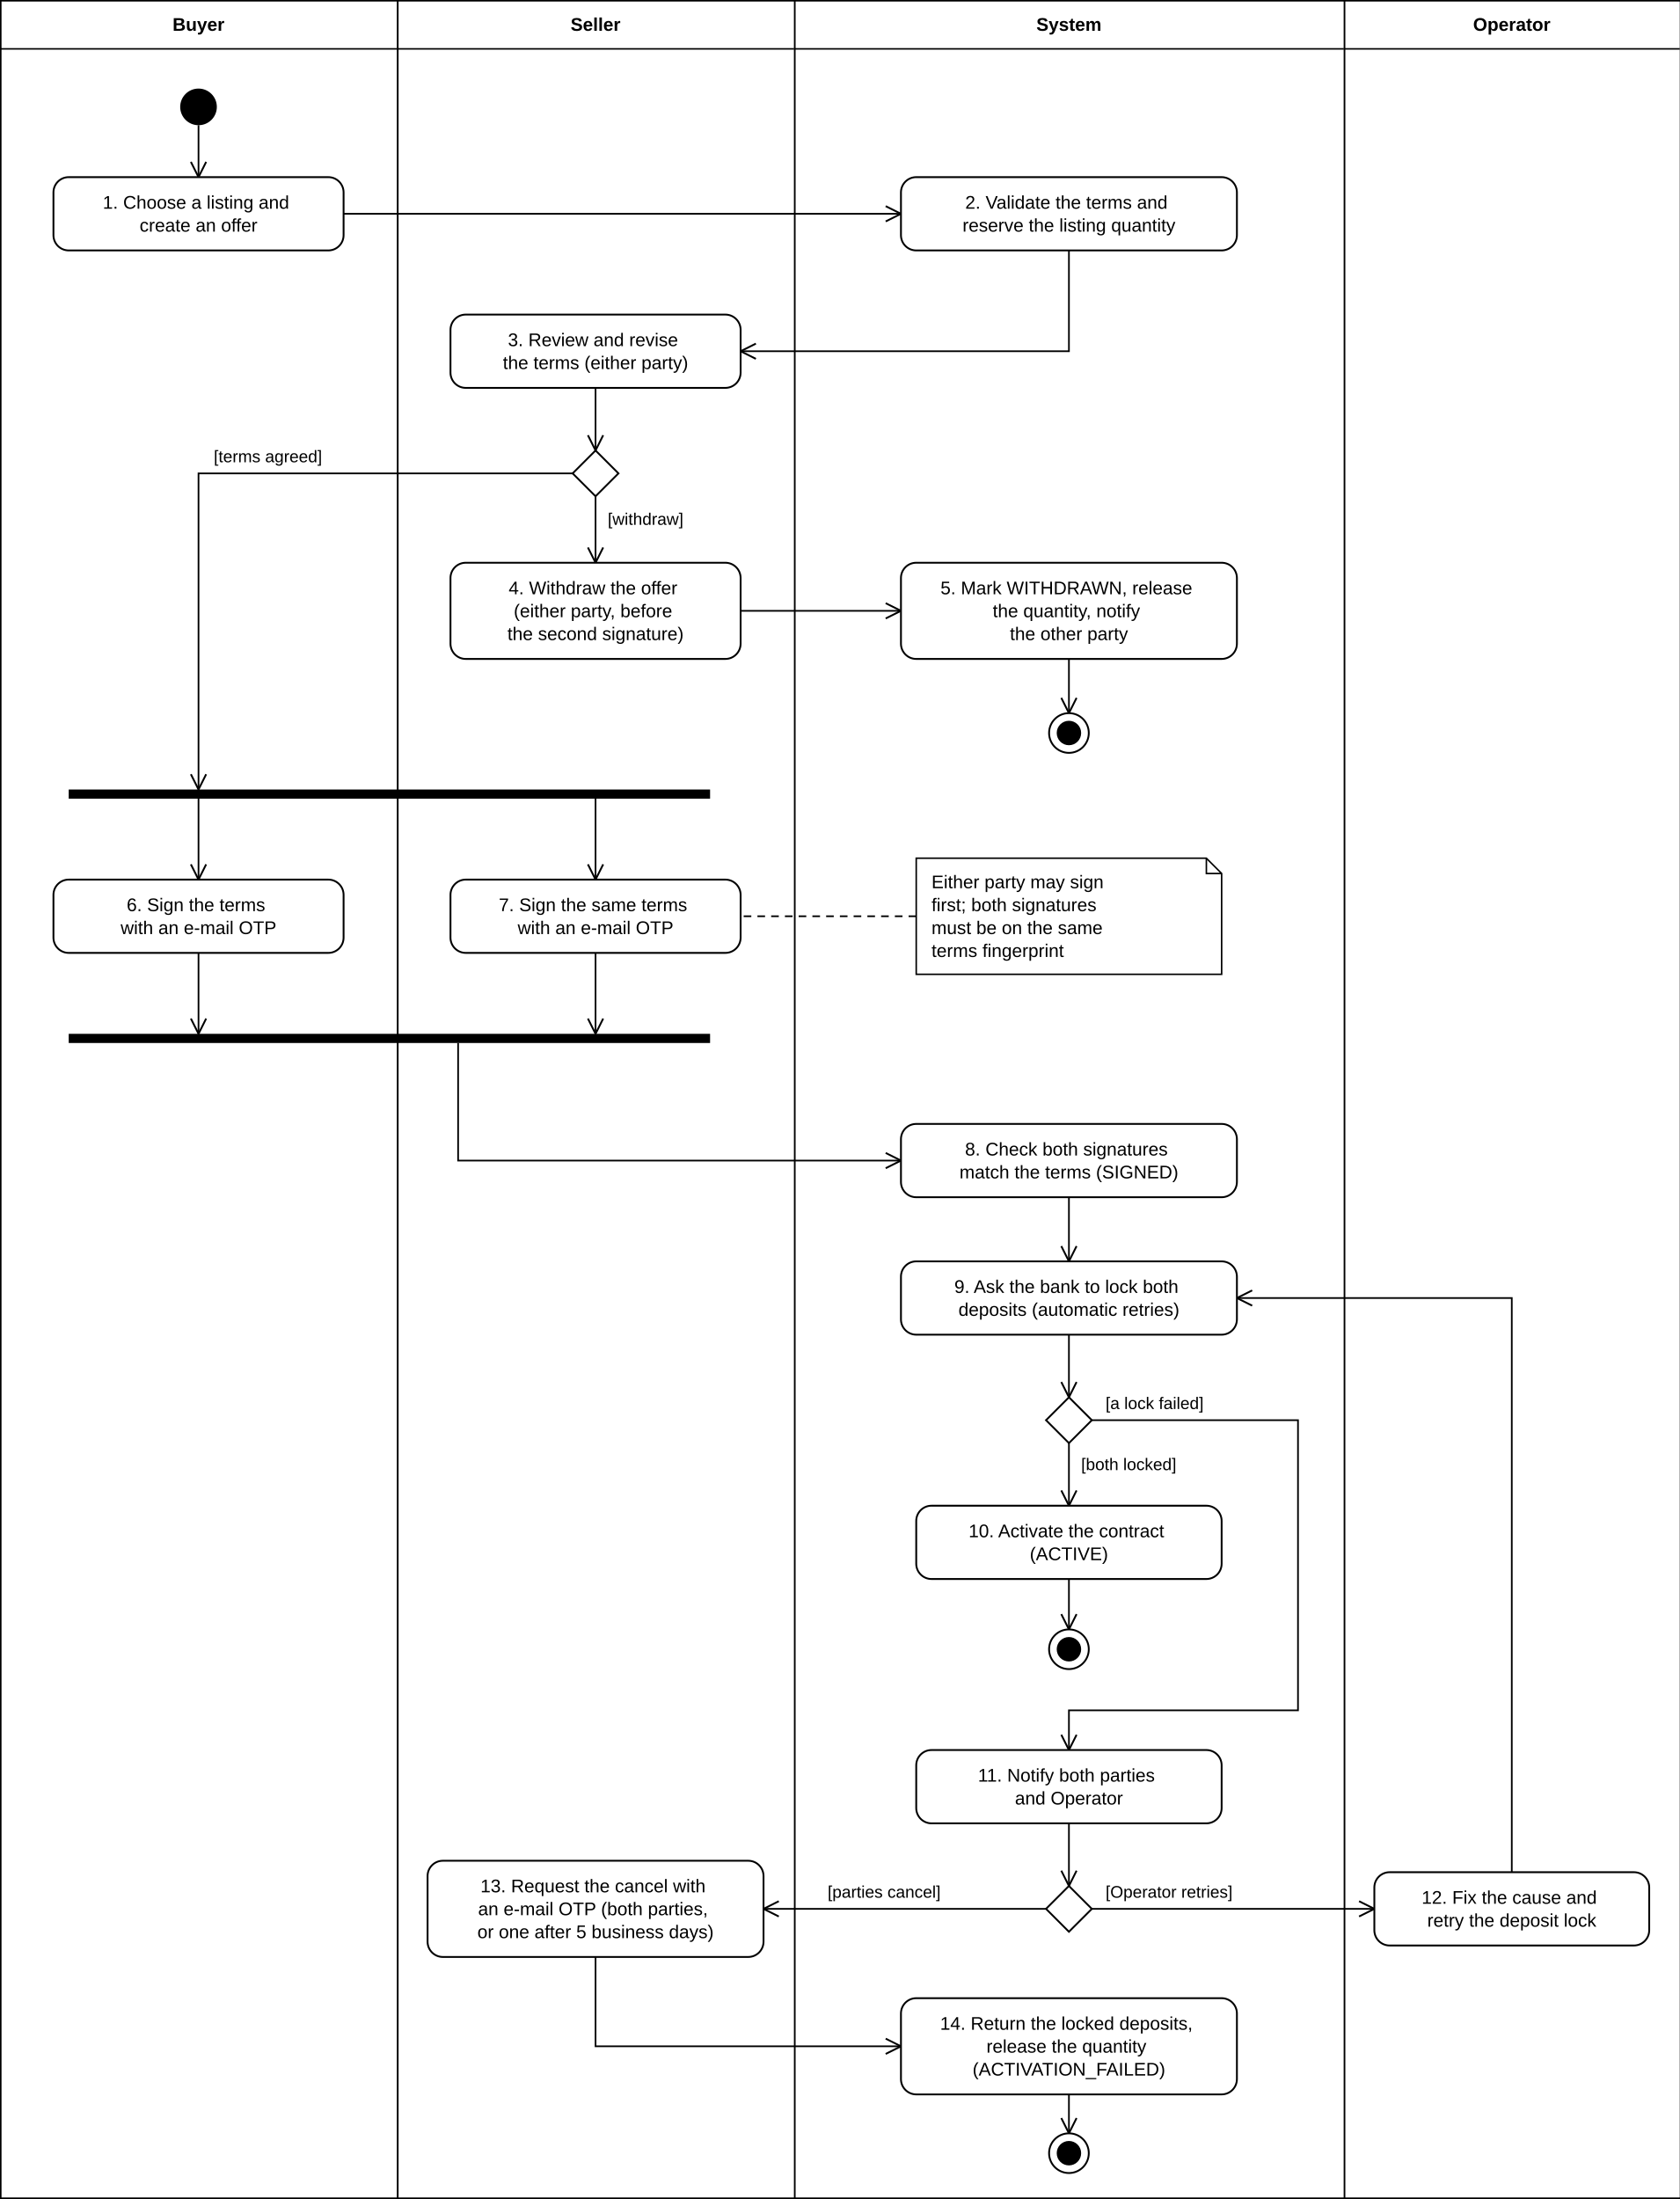
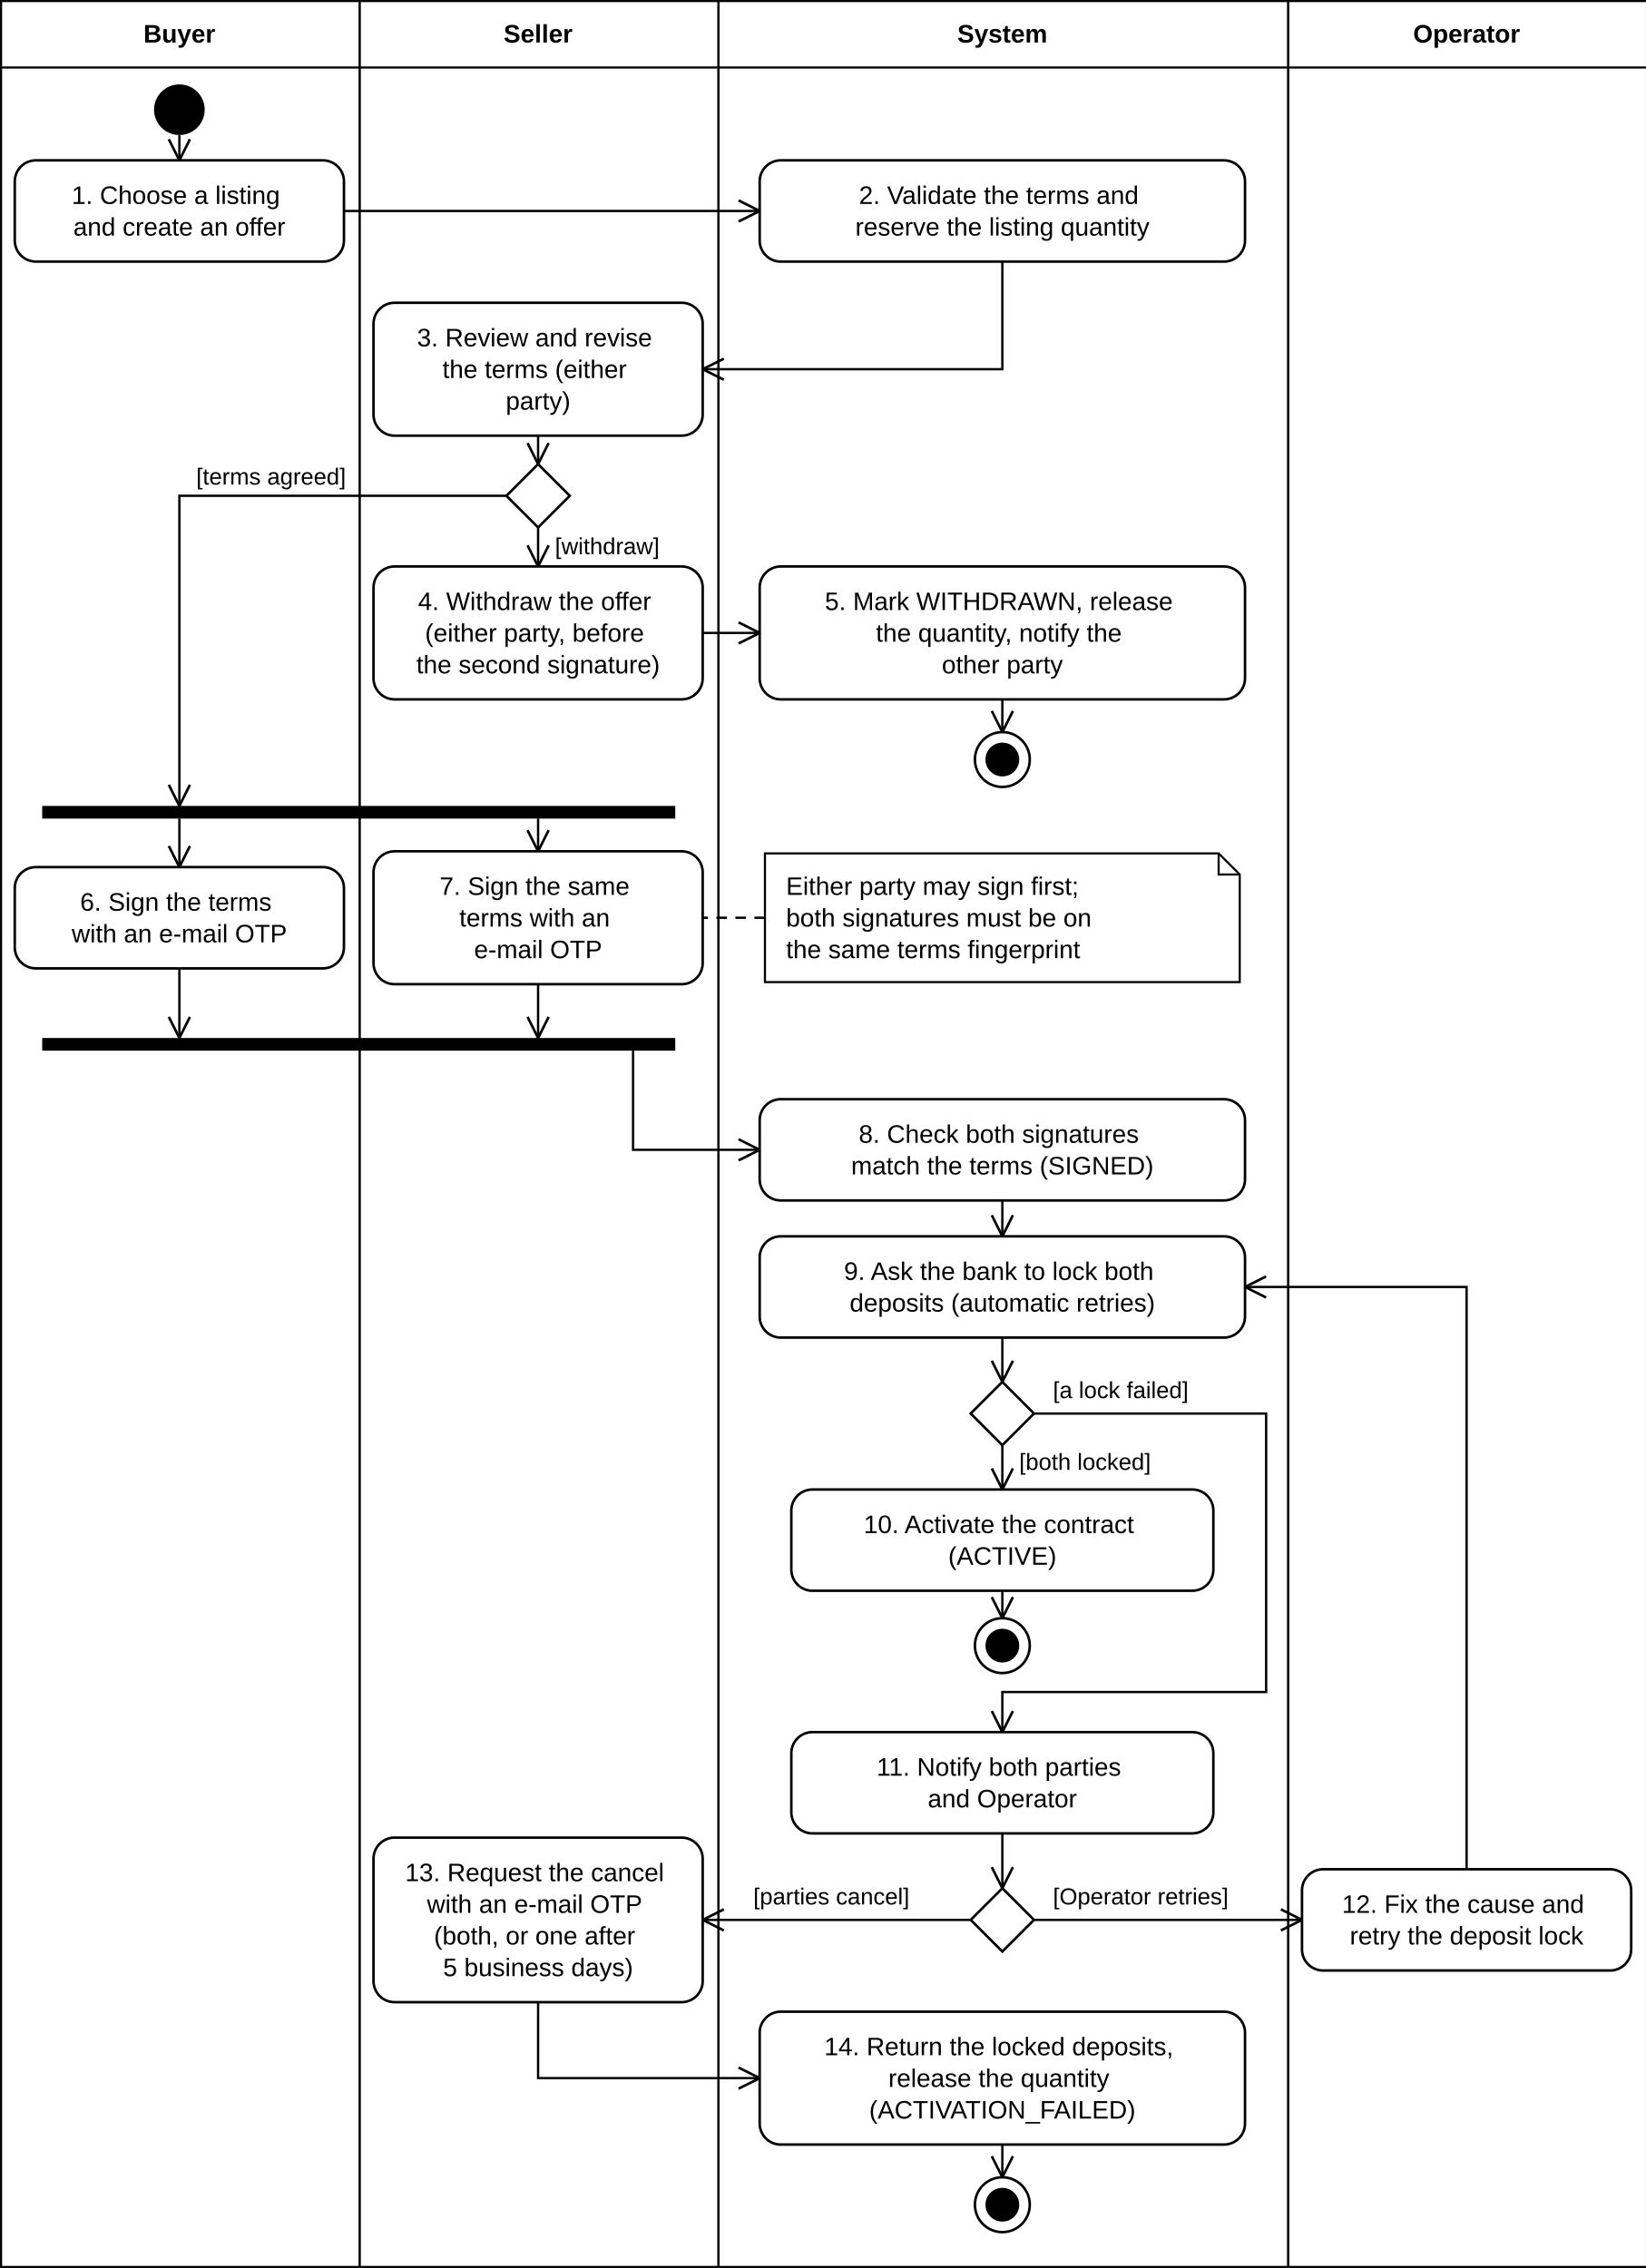
- <svg xmlns="http://www.w3.org/2000/svg" width="1100" height="1440" viewBox="0 0 1100 1440" font-family="Arial" font-size="12">
+ <svg xmlns="http://www.w3.org/2000/svg" width="780" height="1075" viewBox="0 0 780 1075" font-family="Arial" font-size="12">
  <defs>
    <marker id="open" viewBox="0 0 12 12" refX="11" refY="6" markerWidth="12" markerHeight="12" markerUnits="userSpaceOnUse" orient="auto">
      <path d="M1,1 L11,6 L1,11" fill="none" stroke="black" stroke-width="1.2" />
    </marker>
    <marker id="tri" viewBox="0 0 14 14" refX="13" refY="7" markerWidth="14" markerHeight="14" markerUnits="userSpaceOnUse" orient="auto">
      <path d="M1,1 L13,7 L1,13 Z" fill="white" stroke="black" />
    </marker>
    <marker id="dia" viewBox="0 0 18 10" refX="1" refY="5" markerWidth="18" markerHeight="10" markerUnits="userSpaceOnUse" orient="auto">
      <path d="M1,5 L9,1 L17,5 L9,9 Z" fill="black" />
    </marker>
  </defs>
-   <rect x="0" y="0" width="1100" height="1440" fill="white" />
-   <rect x="0.5" y=".5" width="260" height="1439" fill="white" stroke="black" />
-   <line x1="0" y1="32" x2="260" y2="32" stroke="black" />
+   <rect x="0" y="0" width="780" height="1075" fill="white" />
+   <rect x="0.5" y=".5" width="170" height="1074" fill="white" stroke="black" />
+   <line x1="0" y1="32" x2="170" y2="32" stroke="black" />
  <text text-anchor="middle" dominant-baseline="central" font-size="12" font-weight="bold">
-     <tspan x="130.0" y="16.0">Buyer</tspan>
+     <tspan x="85.0" y="16.0">Buyer</tspan>
  </text>
-   <rect x="260.5" y=".5" width="260" height="1439" fill="white" stroke="black" />
-   <line x1="260" y1="32" x2="520" y2="32" stroke="black" />
+   <rect x="170.5" y=".5" width="170" height="1074" fill="white" stroke="black" />
+   <line x1="170" y1="32" x2="340" y2="32" stroke="black" />
  <text text-anchor="middle" dominant-baseline="central" font-size="12" font-weight="bold">
-     <tspan x="390.0" y="16.0">Seller</tspan>
+     <tspan x="255.0" y="16.0">Seller</tspan>
  </text>
-   <rect x="520.5" y=".5" width="360" height="1439" fill="white" stroke="black" />
-   <line x1="520" y1="32" x2="880" y2="32" stroke="black" />
+   <rect x="340.5" y=".5" width="270" height="1074" fill="white" stroke="black" />
+   <line x1="340" y1="32" x2="610" y2="32" stroke="black" />
  <text text-anchor="middle" dominant-baseline="central" font-size="12" font-weight="bold">
-     <tspan x="700.0" y="16.0">System</tspan>
+     <tspan x="475.0" y="16.0">System</tspan>
  </text>
-   <rect x="880.5" y=".5" width="220" height="1439" fill="white" stroke="black" />
-   <line x1="880" y1="32" x2="1100" y2="32" stroke="black" />
+   <rect x="610.5" y=".5" width="170" height="1074" fill="white" stroke="black" />
+   <line x1="610" y1="32" x2="780" y2="32" stroke="black" />
  <text text-anchor="middle" dominant-baseline="central" font-size="12" font-weight="bold">
-     <tspan x="990.0" y="16.0">Operator</tspan>
+     <tspan x="695.0" y="16.0">Operator</tspan>
  </text>
-   <path d="M130.0,82.0 L130.0,116.0" fill="none" stroke="black" stroke-width="1.1" marker-end="url(#open)" />
-   <path d="M225.0,140 L590.0,140" fill="none" stroke="black" stroke-width="1.1" marker-end="url(#open)" />
-   <path d="M700.0,164.0 L700.0,230 L485.0,230" fill="none" stroke="black" stroke-width="1.1" marker-end="url(#open)" />
-   <path d="M390.0,254.0 L390.0,295.0" fill="none" stroke="black" stroke-width="1.1" marker-end="url(#open)" />
-   <path d="M390.0,325.0 L390.0,368.5" fill="none" stroke="black" stroke-width="1.1" marker-end="url(#open)" />
-   <rect x="396.0" y="333" width="53.516" height="13.75" fill="white" />
+   <path d="M85.0,64.0 L85.0,76.0" fill="none" stroke="black" stroke-width="1.1" marker-end="url(#open)" />
+   <path d="M163.0,100 L360.0,100" fill="none" stroke="black" stroke-width="1.1" marker-end="url(#open)" />
+   <path d="M475.0,124.0 L475.0,175 L333.0,175" fill="none" stroke="black" stroke-width="1.1" marker-end="url(#open)" />
+   <path d="M255.0,206.5 L255.0,220.0" fill="none" stroke="black" stroke-width="1.1" marker-end="url(#open)" />
+   <path d="M255.0,250.0 L255.0,268.5" fill="none" stroke="black" stroke-width="1.1" marker-end="url(#open)" />
+   <rect x="261.0" y="252" width="53.516" height="13.75" fill="white" />
  <text text-anchor="start" dominant-baseline="central" font-size="11">
-     <tspan x="398.0" y="339.875">[withdraw]</tspan>
+     <tspan x="263.0" y="258.875">[withdraw]</tspan>
  </text>
-   <path d="M485.0,400 L590.0,400" fill="none" stroke="black" stroke-width="1.1" marker-end="url(#open)" />
-   <path d="M700.0,431.5 L700.0,467.0" fill="none" stroke="black" stroke-width="1.1" marker-end="url(#open)" />
-   <path d="M375.0,310 L130.0,310 L130.0,517.0" fill="none" stroke="black" stroke-width="1.1" marker-end="url(#open)" />
-   <rect x="138.0" y="292" width="74.914" height="13.75" fill="white" />
+   <path d="M333.0,300 L360.0,300" fill="none" stroke="black" stroke-width="1.1" marker-end="url(#open)" />
+   <path d="M475.0,331.5 L475.0,347.0" fill="none" stroke="black" stroke-width="1.1" marker-end="url(#open)" />
+   <path d="M240.0,235 L85.0,235 L85.0,382.0" fill="none" stroke="black" stroke-width="1.1" marker-end="url(#open)" />
+   <rect x="91.0" y="219" width="74.914" height="13.75" fill="white" />
  <text text-anchor="start" dominant-baseline="central" font-size="11">
-     <tspan x="140.0" y="298.875">[terms agreed]</tspan>
+     <tspan x="93.0" y="225.875">[terms agreed]</tspan>
  </text>
-   <path d="M130.0,523.0 L130.0,576.0" fill="none" stroke="black" stroke-width="1.1" marker-end="url(#open)" />
-   <path d="M390.0,523.0 L390.0,576.0" fill="none" stroke="black" stroke-width="1.1" marker-end="url(#open)" />
-   <path d="M600.0,600 L485.0,600" fill="none" stroke="black" stroke-width="1.1" stroke-dasharray="5,4" />
-   <path d="M130.0,624.0 L130.0,677.0" fill="none" stroke="black" stroke-width="1.1" marker-end="url(#open)" />
-   <path d="M390.0,624.0 L390.0,677.0" fill="none" stroke="black" stroke-width="1.1" marker-end="url(#open)" />
-   <path d="M300,683.0 L300,760 L590.0,760" fill="none" stroke="black" stroke-width="1.1" marker-end="url(#open)" />
-   <path d="M700.0,784.0 L700.0,826.0" fill="none" stroke="black" stroke-width="1.1" marker-end="url(#open)" />
-   <path d="M700.0,874.0 L700.0,915.0" fill="none" stroke="black" stroke-width="1.1" marker-end="url(#open)" />
-   <path d="M700.0,945.0 L700.0,986.0" fill="none" stroke="black" stroke-width="1.1" marker-end="url(#open)" />
-   <rect x="706.0" y="952" width="66.367" height="13.75" fill="white" />
+   <path d="M85.0,388.0 L85.0,411.0" fill="none" stroke="black" stroke-width="1.1" marker-end="url(#open)" />
+   <path d="M255.0,388.0 L255.0,403.5" fill="none" stroke="black" stroke-width="1.1" marker-end="url(#open)" />
+   <path d="M362.5,435 L333.0,435" fill="none" stroke="black" stroke-width="1.1" stroke-dasharray="5,4" />
+   <path d="M85.0,459.0 L85.0,492.0" fill="none" stroke="black" stroke-width="1.1" marker-end="url(#open)" />
+   <path d="M255.0,466.5 L255.0,492.0" fill="none" stroke="black" stroke-width="1.1" marker-end="url(#open)" />
+   <path d="M300,498.0 L300,545 L360.0,545" fill="none" stroke="black" stroke-width="1.1" marker-end="url(#open)" />
+   <path d="M475.0,569.0 L475.0,586.0" fill="none" stroke="black" stroke-width="1.1" marker-end="url(#open)" />
+   <path d="M475.0,634.0 L475.0,655.0" fill="none" stroke="black" stroke-width="1.1" marker-end="url(#open)" />
+   <path d="M475.0,685.0 L475.0,706.0" fill="none" stroke="black" stroke-width="1.1" marker-end="url(#open)" />
+   <rect x="481.0" y="686" width="66.367" height="13.75" fill="white" />
  <text text-anchor="start" dominant-baseline="central" font-size="11">
-     <tspan x="708.0" y="958.875">[both locked]</tspan>
+     <tspan x="483.0" y="692.875">[both locked]</tspan>
  </text>
-   <path d="M700.0,1034.0 L700.0,1067.0" fill="none" stroke="black" stroke-width="1.1" marker-end="url(#open)" />
-   <path d="M715.0,930 L850.0,930 L850.0,1120 L700.0,1120 L700.0,1146.0" fill="none" stroke="black" stroke-width="1.1" marker-end="url(#open)" />
-   <rect x="722.0" y="912" width="68.195" height="13.75" fill="white" />
+   <path d="M475.0,754.0 L475.0,767.0" fill="none" stroke="black" stroke-width="1.1" marker-end="url(#open)" />
+   <path d="M490.0,670 L600,670 L600,802 L475.0,802 L475.0,821.0" fill="none" stroke="black" stroke-width="1.1" marker-end="url(#open)" />
+   <rect x="497.0" y="652" width="68.195" height="13.75" fill="white" />
  <text text-anchor="start" dominant-baseline="central" font-size="11">
-     <tspan x="724.0" y="918.875">[a lock failed]</tspan>
+     <tspan x="499.0" y="658.875">[a lock failed]</tspan>
  </text>
-   <path d="M700.0,1194.0 L700.0,1235.0" fill="none" stroke="black" stroke-width="1.1" marker-end="url(#open)" />
-   <path d="M715.0,1250 L900.0,1250" fill="none" stroke="black" stroke-width="1.1" marker-end="url(#open)" />
-   <rect x="722.0" y="1232" width="87.133" height="13.75" fill="white" />
+   <path d="M475.0,869.0 L475.0,895.0" fill="none" stroke="black" stroke-width="1.1" marker-end="url(#open)" />
+   <path d="M490.0,910 L617.0,910" fill="none" stroke="black" stroke-width="1.1" marker-end="url(#open)" />
+   <rect x="497.0" y="892" width="87.133" height="13.75" fill="white" />
  <text text-anchor="start" dominant-baseline="central" font-size="11">
-     <tspan x="724.0" y="1238.875">[Operator retries]</tspan>
+     <tspan x="499.0" y="898.875">[Operator retries]</tspan>
  </text>
-   <path d="M990.0,1226.0 L990.0,850 L810.0,850" fill="none" stroke="black" stroke-width="1.1" marker-end="url(#open)" />
-   <path d="M685.0,1250 L500.0,1250" fill="none" stroke="black" stroke-width="1.1" marker-end="url(#open)" />
-   <rect x="540.0" y="1232" width="77.977" height="13.75" fill="white" />
+   <path d="M695.0,886.0 L695.0,610 L590.0,610" fill="none" stroke="black" stroke-width="1.1" marker-end="url(#open)" />
+   <path d="M460.0,910 L333.0,910" fill="none" stroke="black" stroke-width="1.1" marker-end="url(#open)" />
+   <rect x="355.0" y="892" width="77.977" height="13.75" fill="white" />
  <text text-anchor="start" dominant-baseline="central" font-size="11">
-     <tspan x="542.0" y="1238.875">[parties cancel]</tspan>
+     <tspan x="357.0" y="898.875">[parties cancel]</tspan>
  </text>
-   <path d="M390.0,1281.5 L390.0,1340 L590.0,1340" fill="none" stroke="black" stroke-width="1.1" marker-end="url(#open)" />
-   <path d="M700.0,1371.5 L700.0,1397.0" fill="none" stroke="black" stroke-width="1.1" marker-end="url(#open)" />
-   <circle cx="130.0" cy="70" r="12.0" fill="black" />
-   <rect x="35.0" y="116.0" width="190" height="48.0" rx="10" fill="white" stroke="black" stroke-width="1.2" />
+   <path d="M255.0,949.0 L255.0,985 L360.0,985" fill="none" stroke="black" stroke-width="1.1" marker-end="url(#open)" />
+   <path d="M475.0,1016.5 L475.0,1032.0" fill="none" stroke="black" stroke-width="1.1" marker-end="url(#open)" />
+   <circle cx="85.0" cy="52" r="12.0" fill="black" />
+   <rect x="7.0" y="76.0" width="156" height="48.0" rx="10" fill="white" stroke="black" stroke-width="1.2" />
  <text text-anchor="middle" dominant-baseline="central" font-size="12">
-     <tspan x="130.0" y="132.5">1. Choose a listing and</tspan>
-     <tspan x="130.0" y="147.5">create an offer</tspan>
+     <tspan x="85.0" y="92.5">1. Choose a listing</tspan>
+     <tspan x="85.0" y="107.5">and create an offer</tspan>
  </text>
-   <rect x="590.0" y="116.0" width="220" height="48.0" rx="10" fill="white" stroke="black" stroke-width="1.2" />
+   <rect x="360.0" y="76.0" width="230" height="48.0" rx="10" fill="white" stroke="black" stroke-width="1.2" />
  <text text-anchor="middle" dominant-baseline="central" font-size="12">
-     <tspan x="700.0" y="132.5">2. Validate the terms and</tspan>
-     <tspan x="700.0" y="147.5">reserve the listing quantity</tspan>
+     <tspan x="475.0" y="92.5">2. Validate the terms and</tspan>
+     <tspan x="475.0" y="107.5">reserve the listing quantity</tspan>
  </text>
-   <rect x="295.0" y="206.0" width="190" height="48.0" rx="10" fill="white" stroke="black" stroke-width="1.2" />
+   <rect x="177.0" y="143.5" width="156" height="63.0" rx="10" fill="white" stroke="black" stroke-width="1.2" />
  <text text-anchor="middle" dominant-baseline="central" font-size="12">
-     <tspan x="390.0" y="222.5">3. Review and revise</tspan>
-     <tspan x="390.0" y="237.5">the terms (either party)</tspan>
+     <tspan x="255.0" y="160.0">3. Review and revise</tspan>
+     <tspan x="255.0" y="175.0">the terms (either</tspan>
+     <tspan x="255.0" y="190.0">party)</tspan>
  </text>
-   <polygon points="390.0,295.0 405.0,310 390.0,325.0 375.0,310" fill="white" stroke="black" stroke-width="1.2" />
-   <rect x="295.0" y="368.5" width="190" height="63.0" rx="10" fill="white" stroke="black" stroke-width="1.2" />
+   <polygon points="255.0,220.0 270.0,235 255.0,250.0 240.0,235" fill="white" stroke="black" stroke-width="1.2" />
+   <rect x="177.0" y="268.5" width="156" height="63.0" rx="10" fill="white" stroke="black" stroke-width="1.2" />
  <text text-anchor="middle" dominant-baseline="central" font-size="12">
-     <tspan x="390.0" y="385.0">4. Withdraw the offer</tspan>
-     <tspan x="390.0" y="400.0">(either party, before</tspan>
-     <tspan x="390.0" y="415.0">the second signature)</tspan>
+     <tspan x="255.0" y="285.0">4. Withdraw the offer</tspan>
+     <tspan x="255.0" y="300.0">(either party, before</tspan>
+     <tspan x="255.0" y="315.0">the second signature)</tspan>
  </text>
-   <rect x="590.0" y="368.5" width="220" height="63.0" rx="10" fill="white" stroke="black" stroke-width="1.2" />
+   <rect x="360.0" y="268.5" width="230" height="63.0" rx="10" fill="white" stroke="black" stroke-width="1.2" />
  <text text-anchor="middle" dominant-baseline="central" font-size="12">
-     <tspan x="700.0" y="385.0">5. Mark WITHDRAWN, release</tspan>
-     <tspan x="700.0" y="400.0">the quantity, notify</tspan>
-     <tspan x="700.0" y="415.0">the other party</tspan>
+     <tspan x="475.0" y="285.0">5. Mark WITHDRAWN, release</tspan>
+     <tspan x="475.0" y="300.0">the quantity, notify the</tspan>
+     <tspan x="475.0" y="315.0">other party</tspan>
  </text>
-   <circle cx="700.0" cy="480" r="13.0" fill="white" stroke="black" stroke-width="1.2" />
-   <circle cx="700.0" cy="480" r="8.0" fill="black" />
-   <rect x="45.0" y="517.0" width="420" height="6" fill="black" />
-   <rect x="35.0" y="576.0" width="190" height="48.0" rx="10" fill="white" stroke="black" stroke-width="1.2" />
+   <circle cx="475.0" cy="360" r="13.0" fill="white" stroke="black" stroke-width="1.2" />
+   <circle cx="475.0" cy="360" r="8.0" fill="black" />
+   <rect x="20.0" y="382.0" width="300" height="6" fill="black" />
+   <rect x="7.0" y="411.0" width="156" height="48.0" rx="10" fill="white" stroke="black" stroke-width="1.2" />
  <text text-anchor="middle" dominant-baseline="central" font-size="12">
-     <tspan x="130.0" y="592.5">6. Sign the terms</tspan>
-     <tspan x="130.0" y="607.5">with an e-mail OTP</tspan>
+     <tspan x="85.0" y="427.5">6. Sign the terms</tspan>
+     <tspan x="85.0" y="442.5">with an e-mail OTP</tspan>
  </text>
-   <rect x="295.0" y="576.0" width="190" height="48.0" rx="10" fill="white" stroke="black" stroke-width="1.2" />
+   <rect x="177.0" y="403.5" width="156" height="63.0" rx="10" fill="white" stroke="black" stroke-width="1.2" />
  <text text-anchor="middle" dominant-baseline="central" font-size="12">
-     <tspan x="390.0" y="592.5">7. Sign the same terms</tspan>
-     <tspan x="390.0" y="607.5">with an e-mail OTP</tspan>
+     <tspan x="255.0" y="420.0">7. Sign the same</tspan>
+     <tspan x="255.0" y="435.0">terms with an</tspan>
+     <tspan x="255.0" y="450.0">e-mail OTP</tspan>
  </text>
-   <path d="M600.0,562.0 L790.0,562.0 L800.0,572.0 L800.0,638.0 L600.0,638.0 Z" fill="white" stroke="black" />
-   <path d="M790.0,562.0 L790.0,572.0 L800.0,572.0" fill="none" stroke="black" />
+   <path d="M362.5,404.5 L577.5,404.5 L587.5,414.5 L587.5,465.5 L362.5,465.5 Z" fill="white" stroke="black" />
+   <path d="M577.5,404.5 L577.5,414.5 L587.5,414.5" fill="none" stroke="black" />
  <text text-anchor="start" dominant-baseline="central" font-size="12">
-     <tspan x="610.0" y="577.5">Either party may sign</tspan>
-     <tspan x="610.0" y="592.5">first; both signatures</tspan>
-     <tspan x="610.0" y="607.5">must be on the same</tspan>
-     <tspan x="610.0" y="622.5">terms fingerprint</tspan>
+     <tspan x="372.5" y="420.0">Either party may sign first;</tspan>
+     <tspan x="372.5" y="435.0">both signatures must be on</tspan>
+     <tspan x="372.5" y="450.0">the same terms fingerprint</tspan>
  </text>
-   <rect x="45.0" y="677.0" width="420" height="6" fill="black" />
-   <rect x="590.0" y="736.0" width="220" height="48.0" rx="10" fill="white" stroke="black" stroke-width="1.2" />
+   <rect x="20.0" y="492.0" width="300" height="6" fill="black" />
+   <rect x="360.0" y="521.0" width="230" height="48.0" rx="10" fill="white" stroke="black" stroke-width="1.2" />
  <text text-anchor="middle" dominant-baseline="central" font-size="12">
-     <tspan x="700.0" y="752.5">8. Check both signatures</tspan>
-     <tspan x="700.0" y="767.5">match the terms (SIGNED)</tspan>
+     <tspan x="475.0" y="537.5">8. Check both signatures</tspan>
+     <tspan x="475.0" y="552.5">match the terms (SIGNED)</tspan>
  </text>
-   <rect x="590.0" y="826.0" width="220" height="48.0" rx="10" fill="white" stroke="black" stroke-width="1.2" />
+   <rect x="360.0" y="586.0" width="230" height="48.0" rx="10" fill="white" stroke="black" stroke-width="1.2" />
  <text text-anchor="middle" dominant-baseline="central" font-size="12">
-     <tspan x="700.0" y="842.5">9. Ask the bank to lock both</tspan>
-     <tspan x="700.0" y="857.5">deposits (automatic retries)</tspan>
+     <tspan x="475.0" y="602.5">9. Ask the bank to lock both</tspan>
+     <tspan x="475.0" y="617.5">deposits (automatic retries)</tspan>
  </text>
-   <polygon points="700.0,915.0 715.0,930 700.0,945.0 685.0,930" fill="white" stroke="black" stroke-width="1.2" />
-   <rect x="600.0" y="986.0" width="200" height="48.0" rx="10" fill="white" stroke="black" stroke-width="1.2" />
+   <polygon points="475.0,655.0 490.0,670 475.0,685.0 460.0,670" fill="white" stroke="black" stroke-width="1.2" />
+   <rect x="375.0" y="706.0" width="200" height="48.0" rx="10" fill="white" stroke="black" stroke-width="1.2" />
  <text text-anchor="middle" dominant-baseline="central" font-size="12">
-     <tspan x="700.0" y="1002.5">10. Activate the contract</tspan>
-     <tspan x="700.0" y="1017.5">(ACTIVE)</tspan>
+     <tspan x="475.0" y="722.5">10. Activate the contract</tspan>
+     <tspan x="475.0" y="737.5">(ACTIVE)</tspan>
  </text>
-   <circle cx="700.0" cy="1080" r="13.0" fill="white" stroke="black" stroke-width="1.2" />
-   <circle cx="700.0" cy="1080" r="8.0" fill="black" />
-   <rect x="600.0" y="1146.0" width="200" height="48.0" rx="10" fill="white" stroke="black" stroke-width="1.2" />
+   <circle cx="475.0" cy="780" r="13.0" fill="white" stroke="black" stroke-width="1.2" />
+   <circle cx="475.0" cy="780" r="8.0" fill="black" />
+   <rect x="375.0" y="821.0" width="200" height="48.0" rx="10" fill="white" stroke="black" stroke-width="1.2" />
  <text text-anchor="middle" dominant-baseline="central" font-size="12">
-     <tspan x="700.0" y="1162.5">11. Notify both parties</tspan>
-     <tspan x="700.0" y="1177.5">and Operator</tspan>
+     <tspan x="475.0" y="837.5">11. Notify both parties</tspan>
+     <tspan x="475.0" y="852.5">and Operator</tspan>
  </text>
-   <polygon points="700.0,1235.0 715.0,1250 700.0,1265.0 685.0,1250" fill="white" stroke="black" stroke-width="1.2" />
-   <rect x="900.0" y="1226.0" width="180" height="48.0" rx="10" fill="white" stroke="black" stroke-width="1.2" />
+   <polygon points="475.0,895.0 490.0,910 475.0,925.0 460.0,910" fill="white" stroke="black" stroke-width="1.2" />
+   <rect x="617.0" y="886.0" width="156" height="48.0" rx="10" fill="white" stroke="black" stroke-width="1.2" />
  <text text-anchor="middle" dominant-baseline="central" font-size="12">
-     <tspan x="990.0" y="1242.5">12. Fix the cause and</tspan>
-     <tspan x="990.0" y="1257.5">retry the deposit lock</tspan>
+     <tspan x="695.0" y="902.5">12. Fix the cause and</tspan>
+     <tspan x="695.0" y="917.5">retry the deposit lock</tspan>
  </text>
-   <rect x="280.0" y="1218.5" width="220" height="63.0" rx="10" fill="white" stroke="black" stroke-width="1.2" />
+   <rect x="177.0" y="871.0" width="156" height="78.0" rx="10" fill="white" stroke="black" stroke-width="1.2" />
  <text text-anchor="middle" dominant-baseline="central" font-size="12">
-     <tspan x="390.0" y="1235.0">13. Request the cancel with</tspan>
-     <tspan x="390.0" y="1250.0">an e-mail OTP (both parties,</tspan>
-     <tspan x="390.0" y="1265.0">or one after 5 business days)</tspan>
+     <tspan x="255.0" y="887.5">13. Request the cancel</tspan>
+     <tspan x="255.0" y="902.5">with an e-mail OTP</tspan>
+     <tspan x="255.0" y="917.5">(both, or one after</tspan>
+     <tspan x="255.0" y="932.5">5 business days)</tspan>
  </text>
-   <rect x="590.0" y="1308.5" width="220" height="63.0" rx="10" fill="white" stroke="black" stroke-width="1.2" />
+   <rect x="360.0" y="953.5" width="230" height="63.0" rx="10" fill="white" stroke="black" stroke-width="1.2" />
  <text text-anchor="middle" dominant-baseline="central" font-size="12">
-     <tspan x="700.0" y="1325.0">14. Return the locked deposits,</tspan>
-     <tspan x="700.0" y="1340.0">release the quantity</tspan>
-     <tspan x="700.0" y="1355.0">(ACTIVATION_FAILED)</tspan>
+     <tspan x="475.0" y="970.0">14. Return the locked deposits,</tspan>
+     <tspan x="475.0" y="985.0">release the quantity</tspan>
+     <tspan x="475.0" y="1000.0">(ACTIVATION_FAILED)</tspan>
  </text>
-   <circle cx="700.0" cy="1410" r="13.0" fill="white" stroke="black" stroke-width="1.2" />
-   <circle cx="700.0" cy="1410" r="8.0" fill="black" />
+   <circle cx="475.0" cy="1045" r="13.0" fill="white" stroke="black" stroke-width="1.2" />
+   <circle cx="475.0" cy="1045" r="8.0" fill="black" />
</svg>
